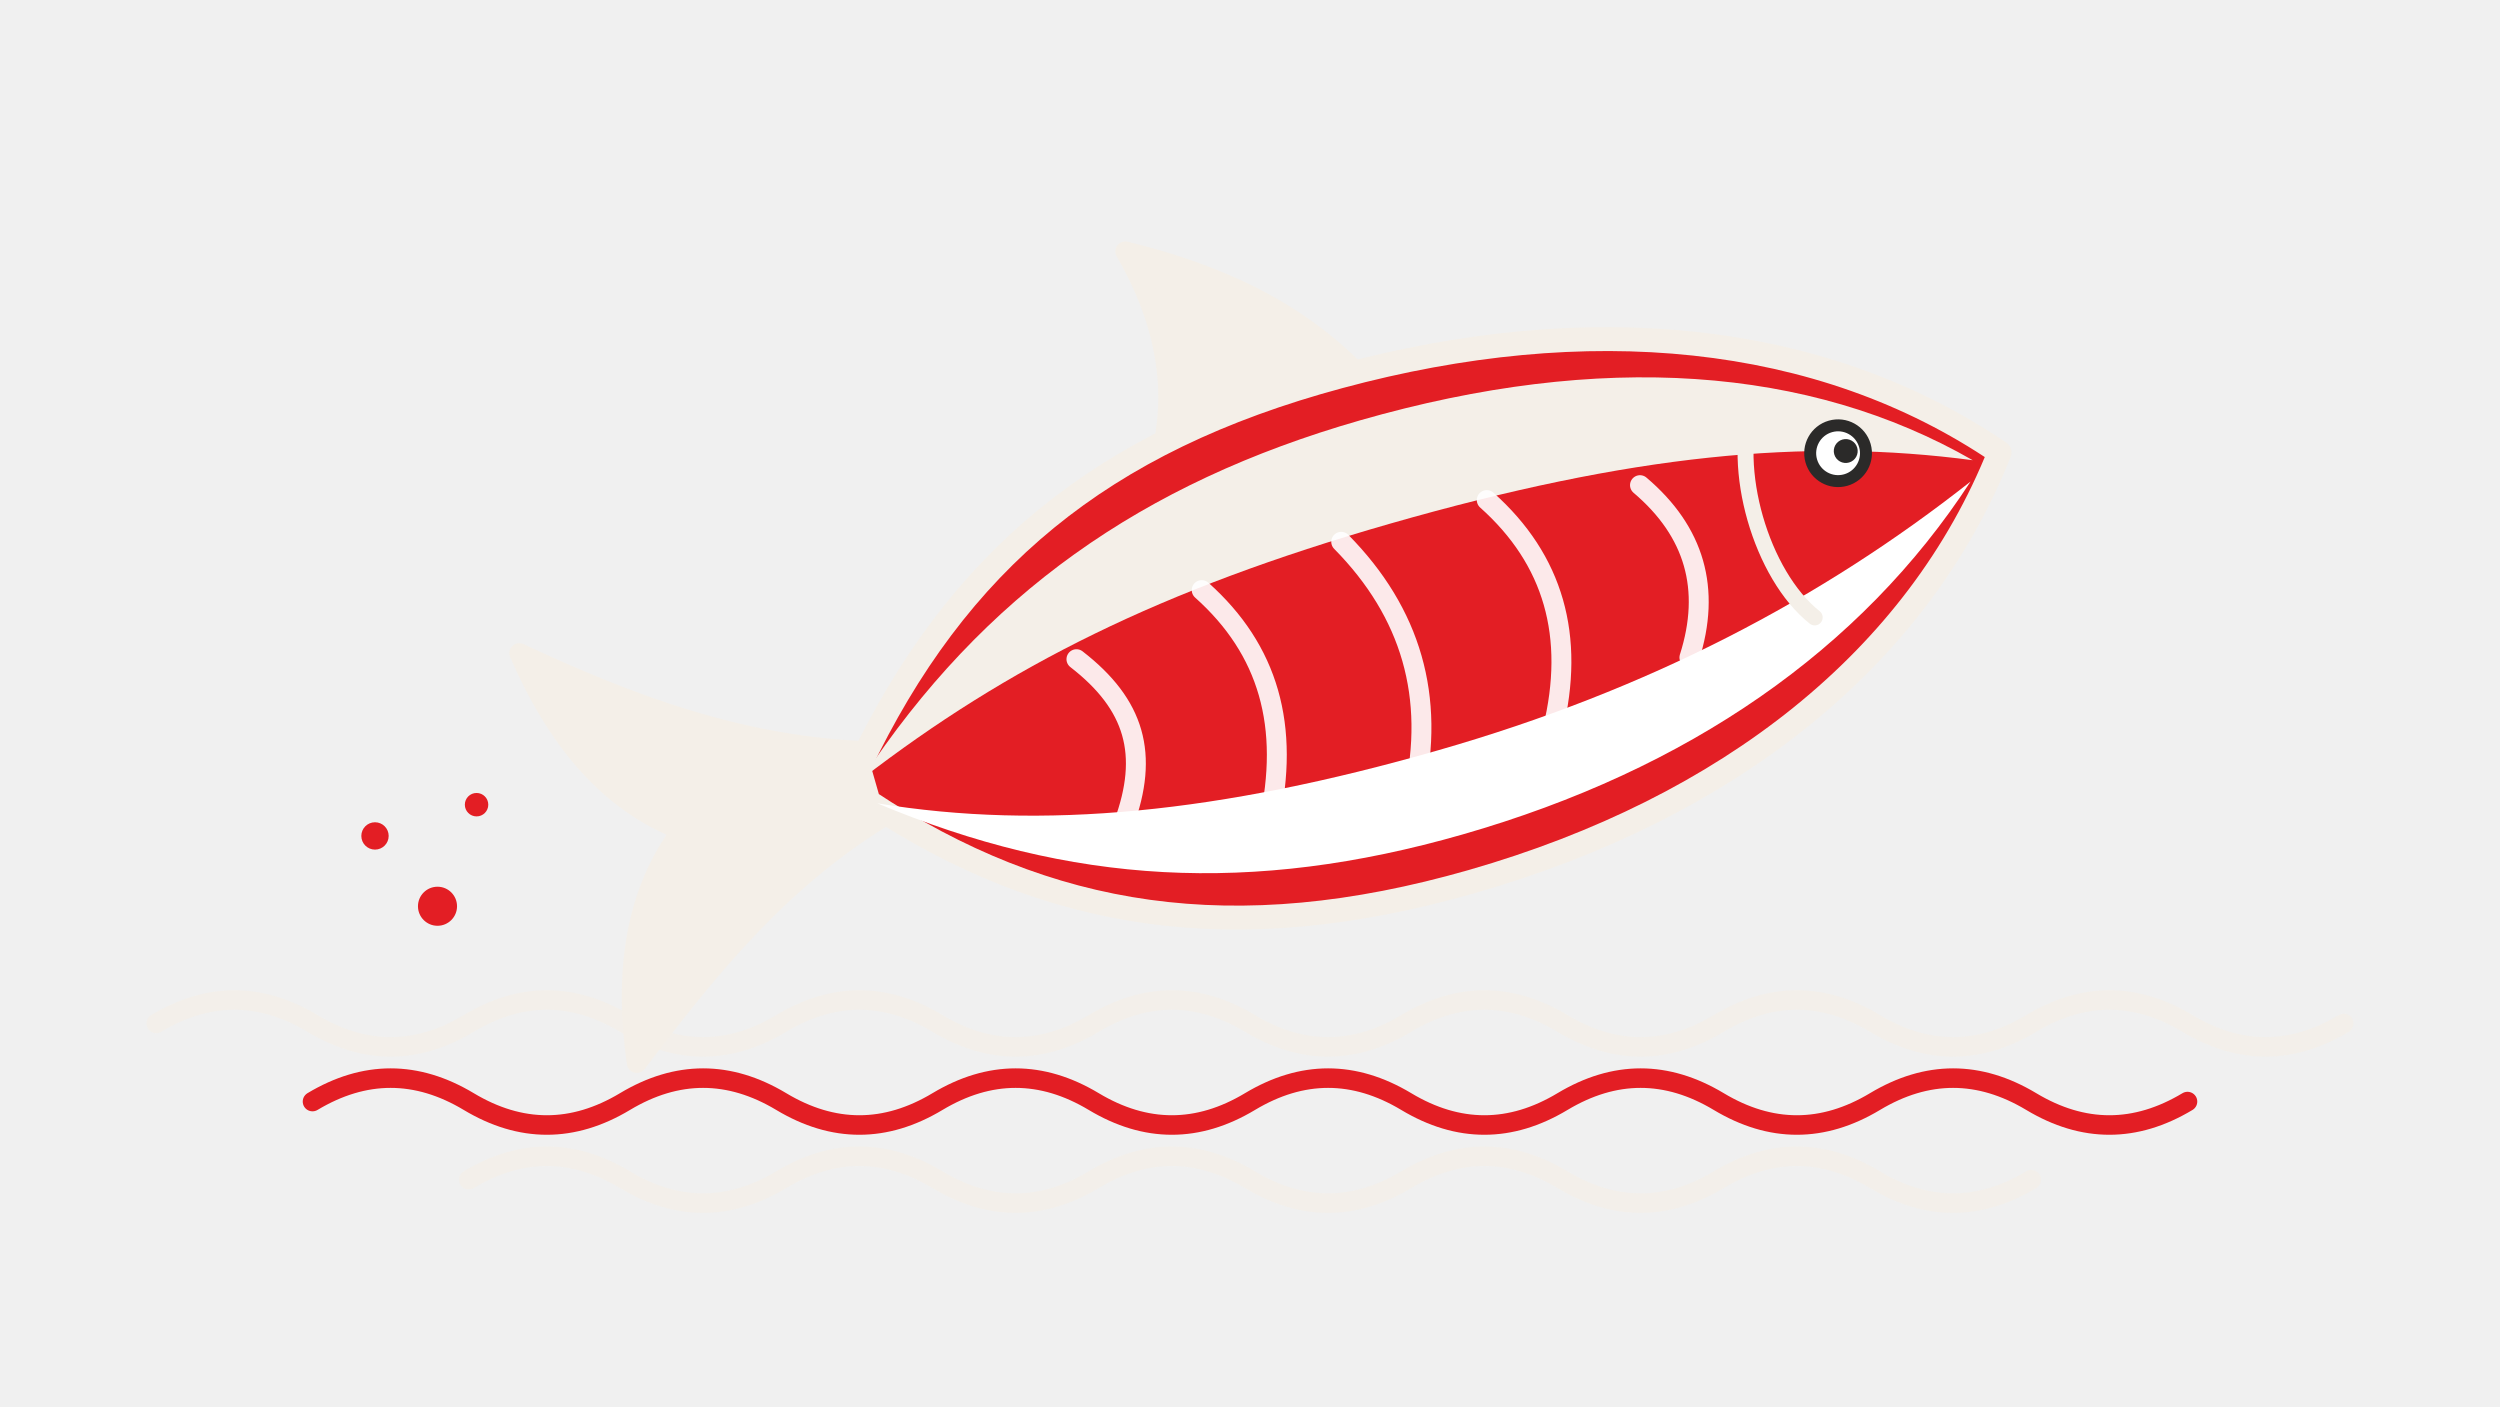
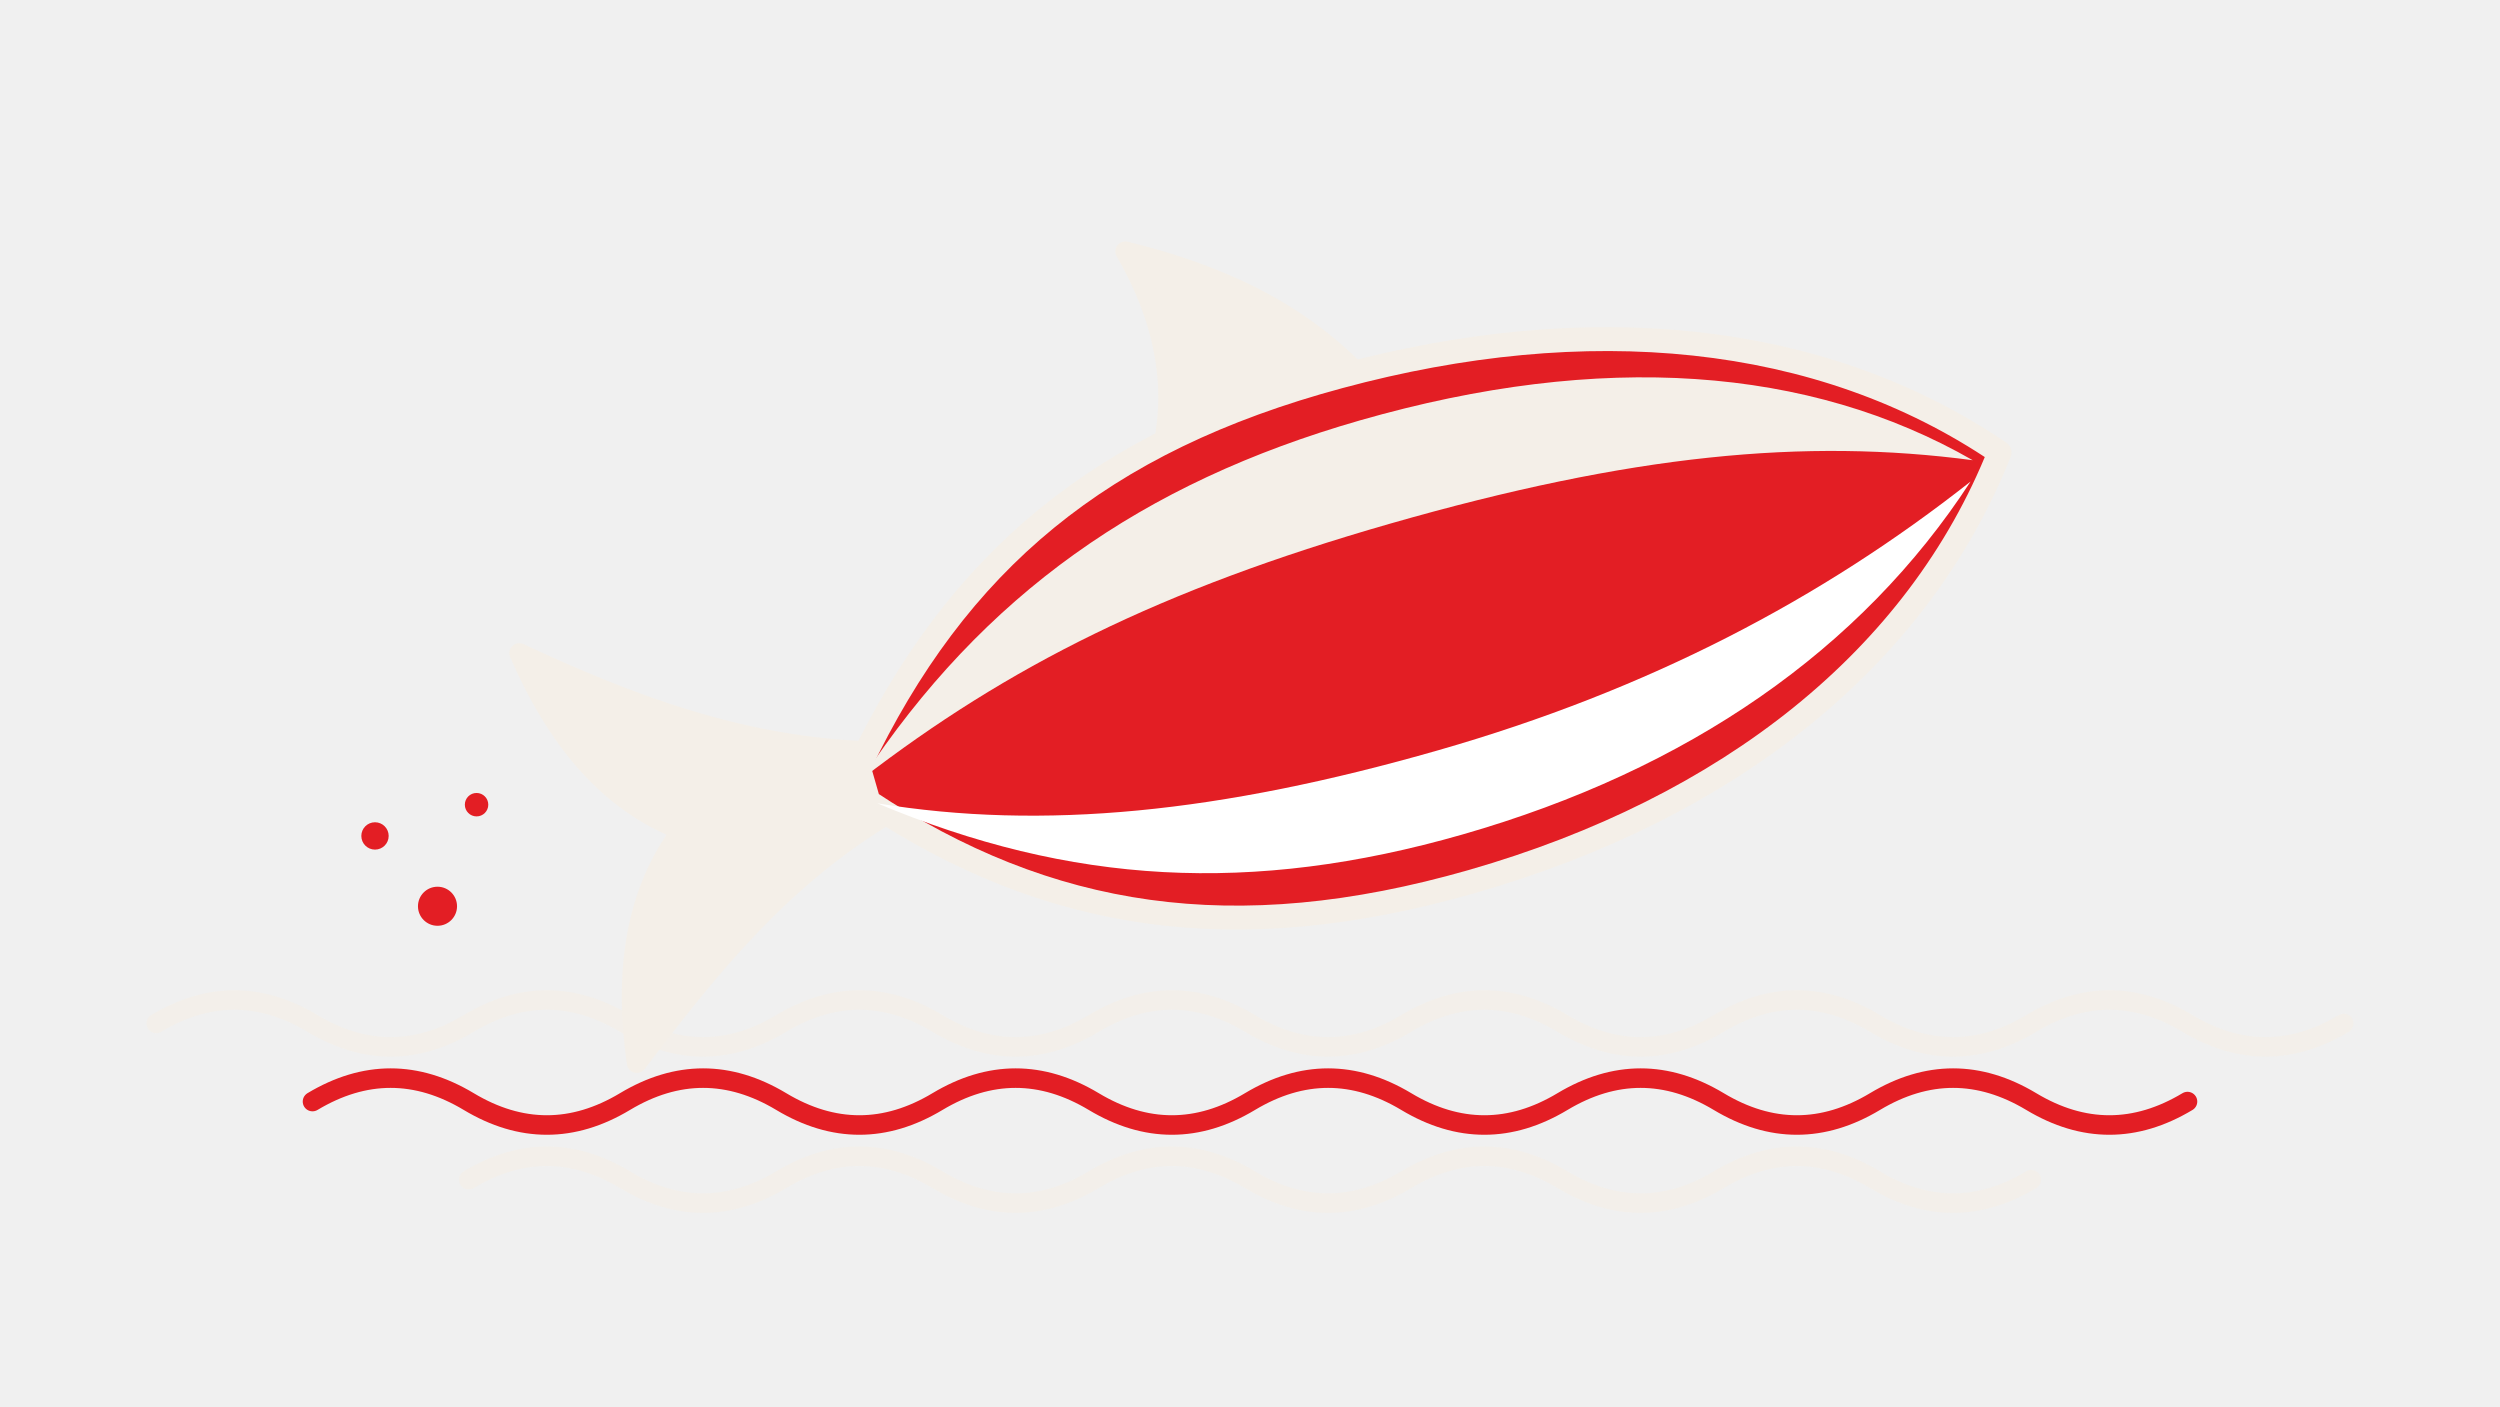
<svg xmlns="http://www.w3.org/2000/svg" viewBox="0 0 640 360" role="img" aria-labelledby="title description">
  <g fill="none" stroke-linecap="round" stroke-width="5">
    <path d="M40 262q20 -12 40 0q20 12 40 0q20 -12 40 0q20 12 40 0q20 -12 40 0q20 12 40 0q20 -12 40 0q20 12 40 0q20 -12 40 0q20 12 40 0q20 -12 40 0q20 12 40 0q20 -12 40 0q20 12 40 0" stroke="#f4efe8" opacity=".73" />
    <path d="M80 282q20 -12 40 0q20 12 40 0q20 -12 40 0q20 12 40 0q20 -12 40 0q20 12 40 0q20 -12 40 0q20 12 40 0q20 -12 40 0q20 12 40 0q20 -12 40 0q20 12 40 0" stroke="#e31e24" />
    <path d="M120 302q20 -12 40 0q20 12 40 0q20 -12 40 0q20 12 40 0q20 -12 40 0q20 12 40 0q20 -12 40 0q20 12 40 0q20 -12 40 0q20 12 40 0" stroke="#f4efe8" opacity=".73" />
  </g>
  <g stroke="#f4efe8" stroke-linejoin="round" stroke-linecap="round" transform="translate(330 168) rotate(-16) scale(1.02) translate(-325.5 -184)">
    <path d="M369 138c-9-28-27-47-55-63 6 24 2 45-13 62Z" fill="#f4efe8" stroke-width="5" />
    <path d="M218 178c-31-10-55-28-78-48 3 23 11 42 27 54-16 12-24 31-27 53 24-18 48-35 79-43Z" fill="#f4efe8" stroke-width="5" />
    <path d="M214 181c38-43 81-62 143-61 64 1 119 22 154 64-34 44-90 67-157 67-62 0-105-20-140-61Z" fill="#e31e24" stroke-width="6" />
    <path d="M214 184c42-36 88-52 145-52 63 0 112 18 145 52-39-17-82-25-145-25-60 0-102 8-145 25Z" fill="#f4efe8" stroke="none" />
    <path d="M216 191c41 33 84 48 139 48 59 0 109-17 147-50-44 18-92 28-147 28-57 0-101-8-139-26Z" fill="#fff" stroke="none" />
-     <path d="M274 170c11 15 11 28 0 43m35-51c12 19 12 39 0 61m37-63c12 22 12 44 0 66m38-66c12 19 12 39 0 60m38-53c10 15 10 30 0 45" fill="none" stroke="#fff" stroke-width="5" opacity=".9" />
-     <path d="M455 155c-10 14-10 42 0 56" fill="none" stroke="#f4efe8" stroke-width="4" />
-     <circle cx="472" cy="173" r="7" fill="#fff" stroke="#2b2a29" stroke-width="3" />
-     <circle cx="474" cy="173" r="3" fill="#2b2a29" stroke="none" />
  </g>
  <g fill="#e31e24">
    <circle cx="112" cy="232" r="5" />
    <circle cx="96" cy="214" r="3.5" />
    <circle cx="122" cy="206" r="3" />
  </g>
</svg>
